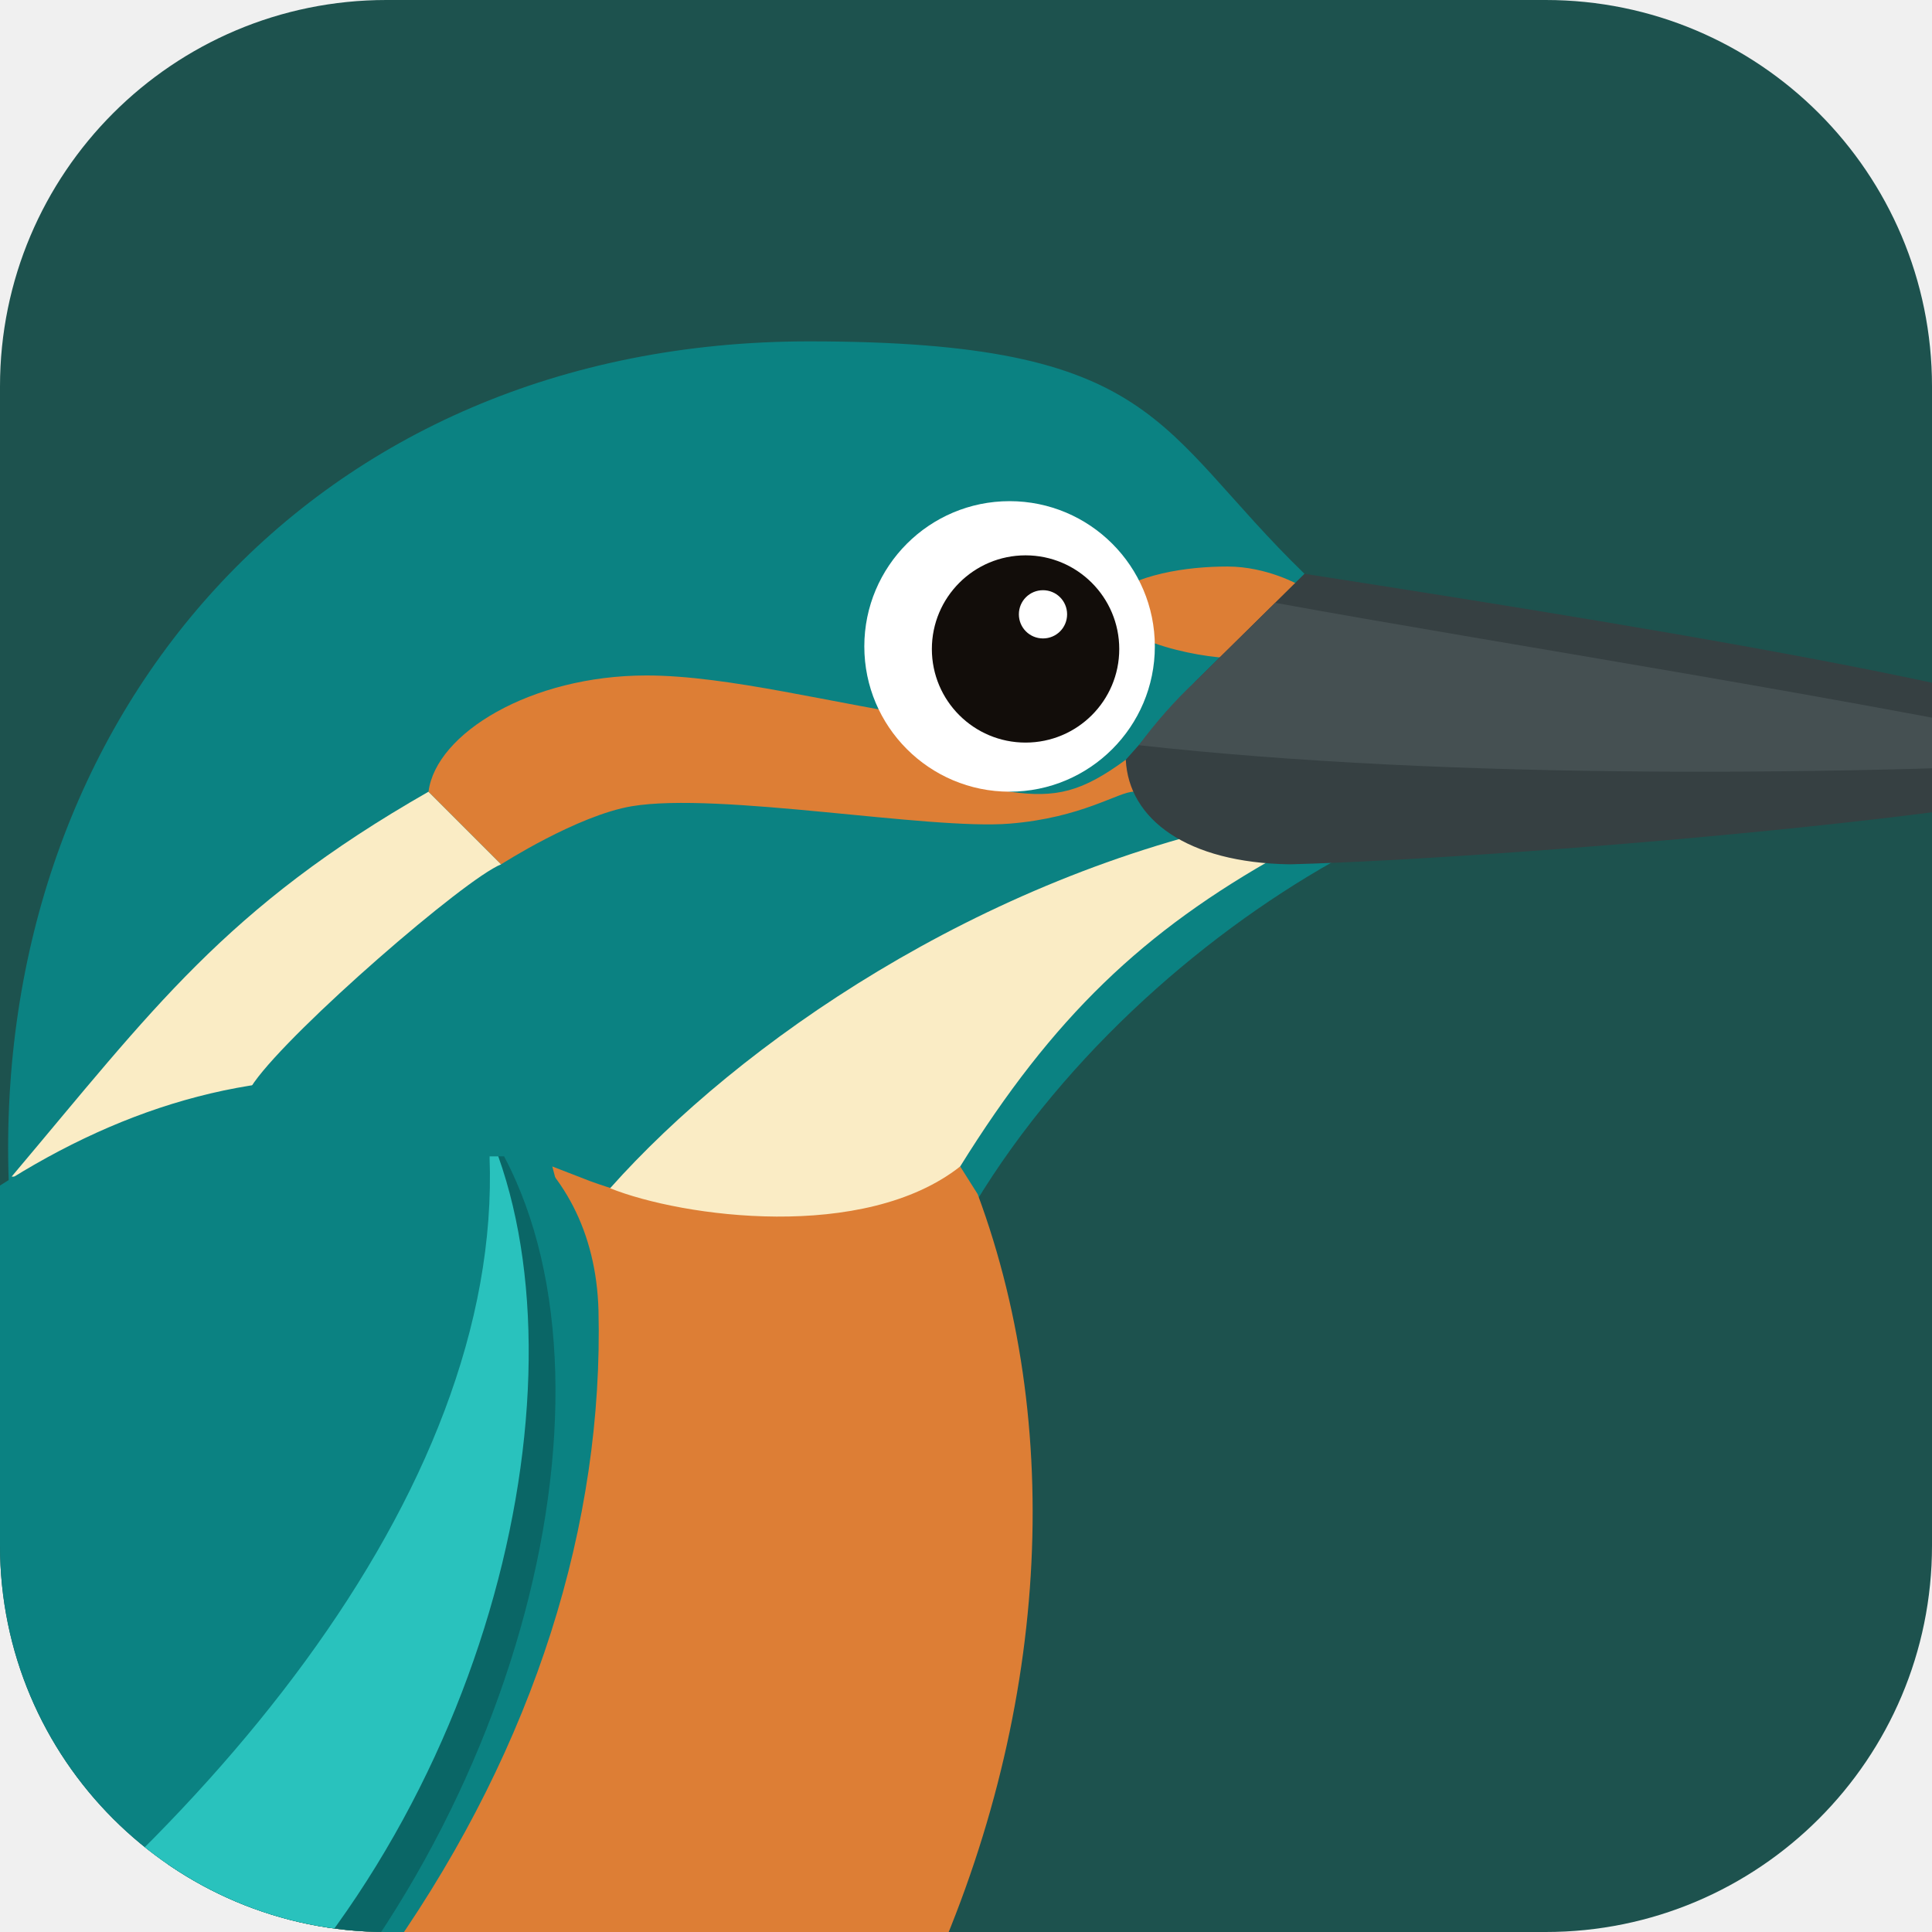
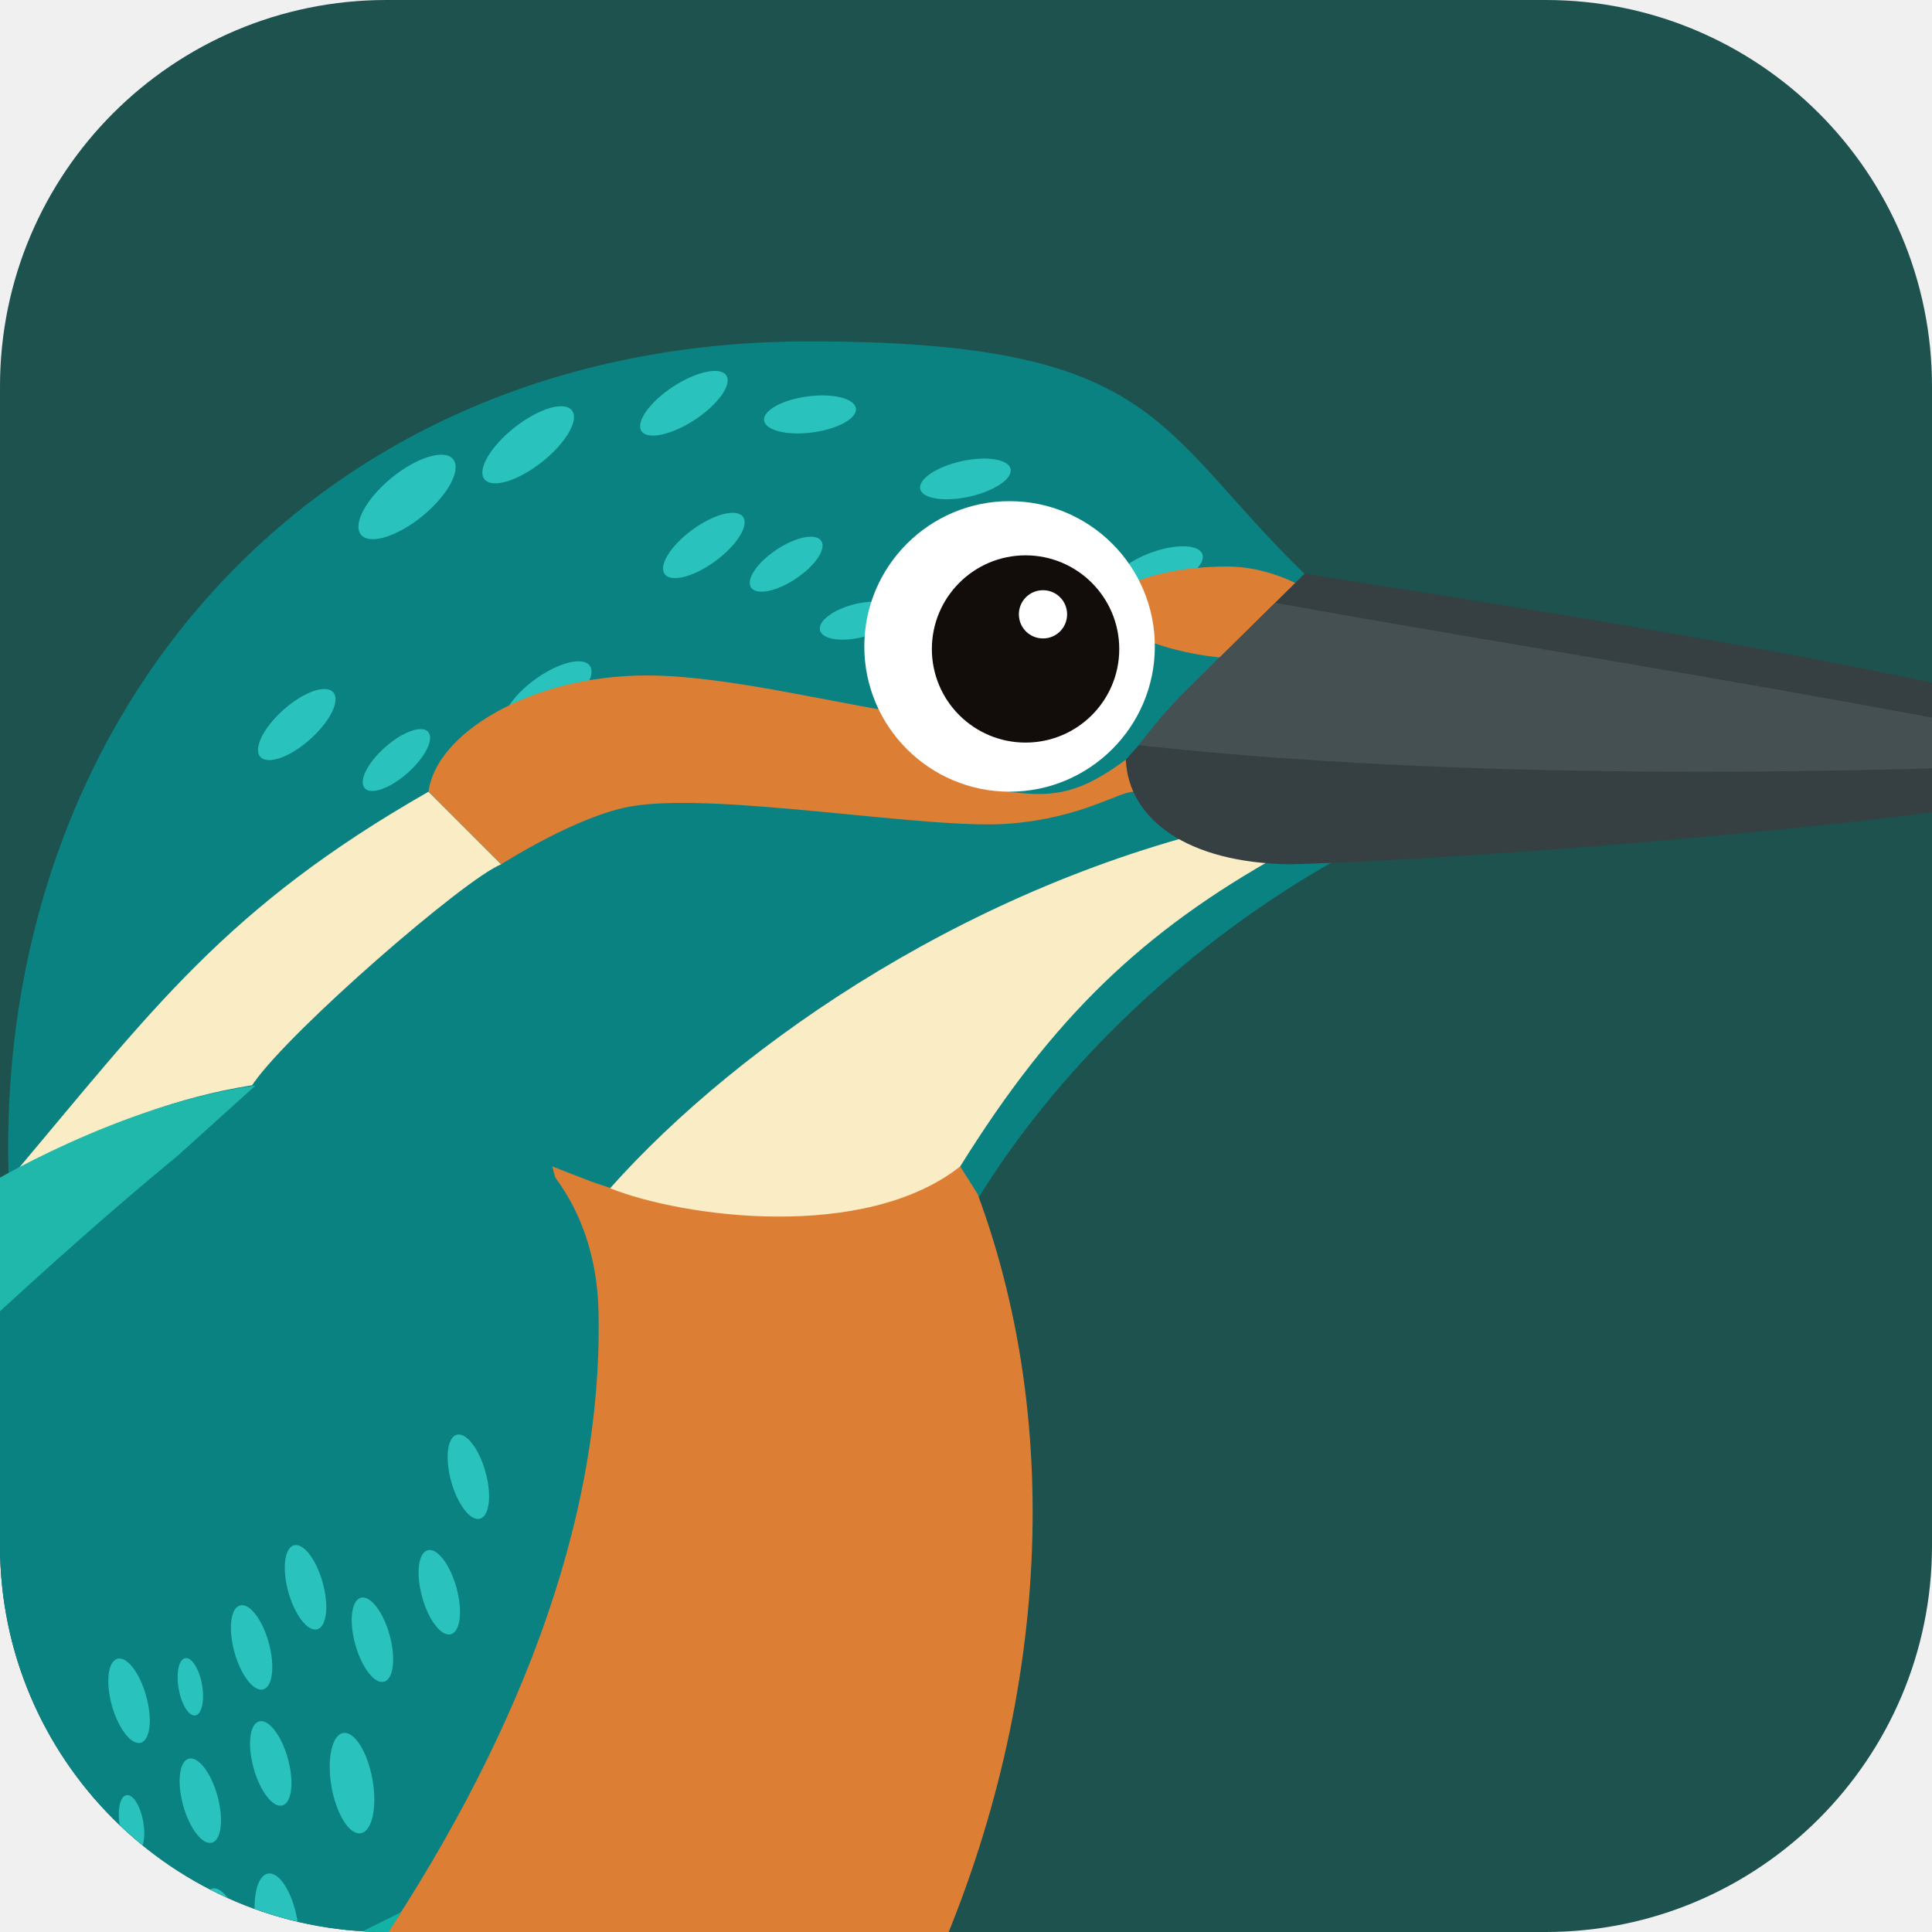
<svg xmlns="http://www.w3.org/2000/svg" viewBox="10.05 1.55 13.3 13.3">
  <defs>
    <clipPath id="cadre">
      <rect x="10.05" y="1.55" width="13.3" height="13.3" rx="2.66" />
    </clipPath>
  </defs>
  <g clip-path="url(#cadre)">
    <rect x="10.05" y="1.55" width="13.3" height="13.3" fill="#1d524e" />
    <path d="M15.62 3.9C12.19 3.9 10 6.5 10.11 9.68L14.5 8.5L19 6.5L19.03 5.5C18 4.5 18.036 3.9 15.62 3.9Z" fill="#0B8282" />
    <path d="M13 7C11.6 7.8 11.1 8.5 10.13 9.65C10.61 9.65 10.78 9.6 11.5 9.5C12.062 9.41 11.537 9.37 11.8 9C12.066 8.626 13.25 7.6 13.5 7.5L13 7Z" fill="#FAECC5" />
    <path d="M18.29 6.51C15.69 6.35 13.58 7.77 12.3 9L12.69 9.325L13.38 9.65L14.11 9.77L14.66 9.99L16.7 9.94C17.31 8.88 18.29 8.01 19.23 7.48L18.29 6.51Z" fill="#0B8282" />
+     <mask id="mask0_5_88" style="mask-type:luminance" maskUnits="userSpaceOnUse" x="10" y="3" width="10" height="7">
+       <path d="M15.62 3.9C12.19 3.9 10 6.5 10.11 9.68L14.5 8.5L19 6.5L19.03 5.5C18 4.5 18.036 3.9 15.62 3.9Z" fill="white" />
+       <path d="M18.29 6.51C15.69 6.35 13.58 7.77 12.3 9L12.69 9.325L13.38 9.65L14.11 9.77L14.66 9.99L16.7 9.94C17.31 8.88 18.29 8.01 19.23 7.48L18.29 6.51Z" fill="white" />
+     </mask>
+     <g mask="url(#mask0_5_88)">
+       <path d="M12.535 5.231C12.594 5.303 12.784 5.245 12.959 5.102C13.134 4.958 13.228 4.784 13.169 4.711C13.11 4.639 12.92 4.697 12.745 4.84C12.57 4.984 12.476 5.158 12.535 5.231Z" fill="#29C2BD" />
+       <path d="M13.385 4.849C13.438 4.915 13.614 4.862 13.78 4.731C13.946 4.6 14.039 4.441 13.987 4.375C13.934 4.309 13.758 4.362 13.592 4.493C13.426 4.624 13.333 4.784 13.385 4.849Z" fill="#29C2BD" />
+       <path d="M14.466 4.518C14.508 4.58 14.672 4.545 14.833 4.44C14.994 4.334 15.091 4.197 15.05 4.134C15.008 4.072 14.844 4.107 14.683 4.212C14.522 4.318 14.425 4.455 14.466 4.518Z" fill="#29C2BD" />
+       <path d="M15.31 4.444C15.319 4.513 15.467 4.55 15.642 4.527C15.817 4.504 15.951 4.43 15.942 4.362C15.934 4.293 15.785 4.256 15.61 4.279C15.435 4.302 15.301 4.376 15.31 4.444Z" fill="#29C2BD" />
+       <path d="M16.385 4.916C16.399 4.983 16.551 5.007 16.723 4.969C16.895 4.931 17.022 4.845 17.007 4.778C16.992 4.711 16.841 4.687 16.669 4.725C16.497 4.763 16.37 4.849 16.385 4.916Z" fill="#29C2BD" />
+       <path d="M17.713 5.589C17.738 5.657 17.895 5.662 18.065 5.6C18.235 5.538 18.352 5.433 18.327 5.365C18.302 5.297 18.145 5.292 17.975 5.354C17.805 5.416 17.688 5.521 17.713 5.589Z" fill="#29C2BD" />
+       <path d="M19.166 4.799C19.155 4.725 18.999 4.686 18.816 4.711C18.634 4.737 18.494 4.818 18.504 4.891C18.515 4.965 18.671 5.004 18.854 4.979C19.037 4.953 19.176 4.872 19.166 4.799Z" fill="#29C2BD" />
+       <path d="M11.842 6.76C11.893 6.817 12.046 6.763 12.184 6.64C12.322 6.518 12.394 6.372 12.344 6.316C12.293 6.259 12.14 6.313 12.002 6.436C11.864 6.558 11.792 6.704 11.842 6.76Z" fill="#29C2BD" />
+       <path d="M12.561 6.976C12.604 7.025 12.737 6.977 12.857 6.87C12.978 6.763 13.041 6.637 12.997 6.588C12.954 6.54 12.821 6.587 12.701 6.694C12.58 6.801 12.517 6.927 12.561 6.976Z" fill="#29C2BD" />
+       <path d="M13.53 6.551C13.576 6.616 13.744 6.574 13.904 6.459C14.065 6.343 14.157 6.197 14.11 6.133C14.064 6.068 13.896 6.11 13.736 6.225C13.575 6.341 13.483 6.487 13.53 6.551Z" fill="#29C2BD" />
+       <path d="M14.626 5.502C14.669 5.562 14.825 5.522 14.974 5.413C15.123 5.304 15.208 5.167 15.165 5.108C15.121 5.048 14.965 5.088 14.816 5.197C14.667 5.306 14.582 5.443 14.626 5.502Z" fill="#29C2BD" />
+       <path d="M15.22 5.594C15.257 5.65 15.395 5.623 15.528 5.534C15.662 5.445 15.74 5.329 15.704 5.274C15.667 5.218 15.529 5.245 15.396 5.334C15.262 5.423 15.184 5.539 15.22 5.594Z" fill="#29C2BD" />
+       <path d="M15.695 5.889C15.71 5.951 15.841 5.972 15.986 5.936C16.131 5.899 16.236 5.82 16.221 5.757C16.206 5.695 16.075 5.674 15.93 5.71C15.785 5.747 15.68 5.826 15.695 5.889Z" fill="#29C2BD" />
+       <path d="M19.404 4.267C19.388 4.198 19.249 4.172 19.092 4.207C18.935 4.243 18.821 4.327 18.836 4.395C18.852 4.464 18.991 4.49 19.148 4.455C19.305 4.419 19.419 4.335 19.404 4.267Z" fill="#29C2BD" />
+     </g>
    <path d="M11.396 20.565C12.077 20.518 13.42 20.517 13.748 21.218V21.294L13.745 21.523L12.663 21.275L12.653 21.605L11.757 21.389L11.695 21.667C10.47 21.482 9.17 21.348 7.811 21.636C7.75 20.947 9.14 20.874 10.18 20.874L9.655 20.133L10.407 20.009L11.396 20.565Z" fill="#C8452B" />
    <path d="M9.349 20.071L8.773 20.266L9 21H10L9.597 20.225L9.349 20.071Z" fill="#C8452B" />
-     <path d="M16.66 9.58C15.79 10.08 14.71 9.9 14.11 9.68L13.852 9.58C14.772 12.89 10.33 16.96 7.71 18.85C7.33 19.25 7.25 19.85 7.4 20.24C8.41 20.41 9.47 20.39 10.43 20.28C10.78 20.24 11.11 19.98 11.44 19.85C16.21 17.93 18.02 13.11 16.78 9.77L16.66 9.58Z" fill="#DD7E35" />
+     <path d="M16.66 9.58C15.79 10.08 14.71 9.9 14.11 9.68L13.852 9.58C14.772 12.89 11.142 17.101 8.522 18.991C8.142 19.391 7.25 19.85 7.4 20.24C8.41 20.41 9.47 20.39 10.43 20.28C10.78 20.24 11.11 19.98 11.44 19.85C16.21 17.93 18.02 13.11 16.78 9.77L16.66 9.58Z" fill="#DD7E35" />
    <path d="M18.72 7.19C16.79 7.59 15.14 8.73 14.25 9.73C14.75 9.93 16 10.1 16.66 9.58C17.3 8.55 17.92 7.96 18.87 7.43L18.72 7.19Z" fill="#FAECC5" />
    <path d="M13.5 7.5L13 7C13.05 6.6 13.703 6.2 14.5 6.2C15.065 6.2 15.782 6.394 16.5 6.5C16.65 6.6 16.555 6.937 17 7C17.322 7.046 17.5 7 17.8 6.78C17.8 6.78 17.845 6.981 17.855 7C17.75 7 17.5 7.18 17 7.22C16.443 7.265 15 7 14.4 7.1C14.024 7.163 13.5 7.5 13.5 7.5Z" fill="#DD7E35" />
    <path d="M18.553 6.081C18.83 6.081 19 5.841 19 5.581C19 5.581 18.776 5.45 18.5 5.45C18.224 5.45 17.861 5.5 17.65 5.681C17.65 5.941 18.277 6.081 18.553 6.081Z" fill="#DD7E35" />
    <path d="M17 7C17.552 7 18 6.552 18 6C18 5.448 17.552 5 17 5C16.448 5 16 5.448 16 6C16 6.552 16.448 7 17 7Z" fill="white" />
    <path d="M17.11 6.662C17.466 6.662 17.755 6.374 17.755 6.018C17.755 5.662 17.466 5.373 17.11 5.373C16.754 5.373 16.465 5.662 16.465 6.018C16.465 6.374 16.754 6.662 17.11 6.662Z" fill="#120D0A" />
    <path d="M19.03 5.5C21.67 5.91 24.9 6.44 24.88 6.79C24.86 7.09 20.48 7.46 18.93 7.5C18.22 7.49 17.82 7.19 17.8 6.78L18.28 6.24L19.03 5.5Z" fill="#364042" />
    <path d="M18.28 6.24C18.14 6.37 18 6.53 17.89 6.68C20.05 6.92 22.75 6.89 24.8 6.78C22.85 6.36 20.36 5.98 18.83 5.7L18.28 6.24Z" fill="#455052" />
-     <path d="M12.04 8.99C8.15 9.33 5.26 15.79 4.06 19.62L4.42 19.68L4.41 20.14C3.57 21.24 2.75 21.98 2.83 22.31C2.89 22.6 3.61 22.77 3.99 22.61L4.28 22.7C5.16 22.68 6.7 21.29 7.4 20.27C7.42 19.97 7.56 19.17 8.28 18.7C12.29 16.64 14.24 13.5 14.17 10.57C14.14 9.49 13.26 8.9 12.04 8.99Z" fill="#0B8282" />
-     <path d="M6 20L5 20.5C4.03 21.64 3.5 22.155 3.5 22.655C3.457 22.655 3.77 22.73 4 22.61L4.3 22.7C5.18 22.67 6.73 21.32 7.4 20.27L6.5 20H6Z" fill="#0A5555" />
-     <path d="M6.49 20L4.29 22.7C4.99 23 6.76 21.35 7.4 20.27L6.49 20Z" fill="#0B4747" />
-     <path d="M13.42 9.51C13.85 12.07 11.51 14.4 9.09 16.08C7.25 17.37 5.13 18.59 4.06 19.62L4.42 19.68C6.62 18.96 9.65 17.72 11.58 16.15C13.57 14.31 14.41 11.19 13.52 9.51H13.42Z" fill="#0A6666" />
-     <path d="M13.42 9.51C13.51 11.83 11.44 14.29 8.96 15.99C7.2 17.21 5.09 18.58 4.06 19.62L4.27 19.655C6.36 18.805 9.3 17.44 11.27 15.99C13.34 14.27 14.1 11.25 13.48 9.51L13.42 9.51Z" fill="#29C2BD" />
+     <path d="M12.04 8.99C8.15 9.33 5.26 15.79 4.06 19.62L4.42 19.68L4.41 20.14C3.57 21.24 2.75 21.98 2.83 22.31C2.89 22.6 3.61 22.77 3.99 22.61L4.28 22.7C5.16 22.68 6.696 21.247 7.396 20.227C7.416 19.927 7.769 19.79 8.489 19.32C11.737 16.732 14.24 13.5 14.17 10.57C14.14 9.49 13.26 8.9 12.04 8.99Z" fill="#0B8282" />
+     <mask id="mask1_5_88" style="mask-type:luminance" maskUnits="userSpaceOnUse" x="2" y="9" width="12" height="14">
+       <path d="M11.616 9.179C7.726 9.519 4.836 15.979 3.636 19.809L3.996 19.869L3.986 20.329C3.146 21.429 2.326 22.169 2.406 22.499C2.466 22.789 3.186 22.959 3.566 22.799L3.856 22.889C4.736 22.869 6.276 21.479 6.976 20.459C6.996 20.159 6.834 18.941 7.554 18.471C11.564 16.411 13.816 13.689 13.746 10.759C13.716 9.679 12.836 9.089 11.616 9.179Z" fill="white" />
+     </mask>
+     <g mask="url(#mask1_5_88)">
+       <path d="M5.331 8.885C4.777 9.235 3.201 10.235 1.571 13.337C0.079 16.175 0.201 16.235 0.201 16.235C1.071 15.349 2.467 13.586 3.701 11.735C4.701 10.235 5.331 8.885 5.331 8.885Z" fill="#29C2BD" />
+       <path d="M10.617 15.715C10.694 15.701 10.73 15.536 10.697 15.346C10.663 15.155 10.573 15.012 10.495 15.026C10.418 15.04 10.382 15.205 10.415 15.395C10.449 15.586 10.539 15.729 10.617 15.715Z" fill="#29C2BD" />
+       <path d="M12.412 13.48C12.49 13.467 12.58 13.61 12.614 13.8C12.648 13.991 12.612 14.156 12.534 14.17C12.456 14.184 12.366 14.04 12.332 13.85C12.299 13.659 12.335 13.494 12.412 13.48Z" fill="#29C2BD" />
+       <path d="M11.895 14.448C11.973 14.434 12.063 14.577 12.097 14.768C12.13 14.958 12.094 15.123 12.017 15.137C11.939 15.151 11.849 15.008 11.815 14.817C11.782 14.627 11.817 14.461 11.895 14.448Z" fill="#29C2BD" />
+       <path d="M11.088 15.025C11.166 15.011 11.256 15.154 11.29 15.345C11.324 15.535 11.288 15.7 11.21 15.714C11.132 15.728 11.042 15.585 11.009 15.394C10.975 15.204 11.011 15.038 11.088 15.025Z" fill="#29C2BD" />
+       <path d="M12.994 12.222C13.059 12.204 13.148 12.319 13.192 12.479C13.236 12.638 13.22 12.782 13.154 12.8C13.089 12.818 13 12.704 12.956 12.544C12.912 12.384 12.929 12.24 12.994 12.222Z" fill="#29C2BD" />
+       <path d="M12.534 12.549C12.599 12.531 12.688 12.646 12.732 12.805C12.776 12.965 12.759 13.109 12.694 13.127C12.629 13.145 12.54 13.03 12.496 12.871C12.451 12.711 12.469 12.567 12.534 12.549Z" fill="#29C2BD" />
+       <path d="M11.834 13.4C11.899 13.382 11.988 13.497 12.032 13.657C12.076 13.816 12.059 13.96 11.994 13.979C11.929 13.996 11.84 13.882 11.796 13.722C11.752 13.562 11.768 13.418 11.834 13.4Z" fill="#29C2BD" />
+       <path d="M11.509 14.551C11.574 14.533 11.663 14.648 11.707 14.807C11.752 14.967 11.735 15.111 11.669 15.129C11.604 15.147 11.515 15.033 11.471 14.873C11.427 14.713 11.444 14.569 11.509 14.551Z" fill="#29C2BD" />
+       <path d="M11.349 13.657C11.414 13.639 11.503 13.753 11.547 13.913C11.591 14.073 11.574 14.217 11.509 14.235C11.444 14.253 11.355 14.138 11.311 13.979C11.267 13.819 11.284 13.675 11.349 13.657Z" fill="#29C2BD" />
+       <path d="M8.684 15.645C8.749 15.627 8.838 15.742 8.882 15.902C8.926 16.061 8.909 16.206 8.844 16.224C8.779 16.242 8.69 16.127 8.646 15.967C8.602 15.807 8.619 15.664 8.684 15.645Z" fill="#29C2BD" />
+       <path d="M9.159 13.657C9.224 13.639 9.313 13.753 9.357 13.913C9.401 14.073 9.384 14.217 9.319 14.235C9.254 14.253 9.165 14.138 9.121 13.979C9.077 13.819 9.094 13.675 9.159 13.657Z" fill="#29C2BD" />
+       <path d="M9.883 13.4C9.948 13.382 10.037 13.497 10.081 13.657C10.126 13.816 10.108 13.96 10.043 13.979C9.978 13.996 9.889 13.882 9.845 13.722C9.801 13.562 9.818 13.418 9.883 13.4Z" fill="#29C2BD" />
+       <path d="M10.858 12.969C10.924 12.951 11.012 13.066 11.056 13.225C11.101 13.385 11.084 13.529 11.019 13.547C10.954 13.565 10.865 13.45 10.82 13.291C10.776 13.131 10.793 12.987 10.858 12.969Z" fill="#29C2BD" />
+       <path d="M13.194 11.427C13.259 11.409 13.348 11.523 13.392 11.683C13.437 11.843 13.419 11.987 13.354 12.005C13.289 12.023 13.2 11.908 13.156 11.748C13.112 11.589 13.129 11.445 13.194 11.427Z" fill="#29C2BD" />
+       <path d="M11.702 12.602C11.767 12.584 11.856 12.698 11.9 12.858C11.944 13.018 11.927 13.162 11.862 13.18C11.797 13.198 11.708 13.083 11.664 12.924C11.62 12.764 11.637 12.62 11.702 12.602Z" fill="#29C2BD" />
+       <path d="M7.88 15.583C7.946 15.565 8.034 15.68 8.079 15.839C8.123 15.999 8.106 16.143 8.041 16.161C7.976 16.179 7.887 16.064 7.843 15.905C7.798 15.745 7.815 15.601 7.88 15.583Z" fill="#29C2BD" />
+       <path d="M12.073 12.188C12.139 12.17 12.227 12.285 12.271 12.444C12.316 12.604 12.299 12.748 12.234 12.766C12.168 12.784 12.08 12.669 12.035 12.51C11.991 12.35 12.008 12.206 12.073 12.188Z" fill="#29C2BD" />
+       <path d="M9.404 15.91C9.469 15.892 9.558 16.006 9.602 16.166C9.646 16.326 9.629 16.47 9.564 16.488C9.499 16.506 9.41 16.391 9.366 16.231C9.322 16.072 9.338 15.928 9.404 15.91Z" fill="#29C2BD" />
+       <path d="M10.801 15.741C10.866 15.723 10.955 15.838 10.999 15.997C11.043 16.157 11.026 16.301 10.961 16.319C10.896 16.337 10.807 16.222 10.763 16.063C10.719 15.903 10.736 15.759 10.801 15.741Z" fill="#29C2BD" />
+       <path d="M10.312 15.892C10.377 15.874 10.466 15.989 10.51 16.149C10.555 16.308 10.538 16.452 10.473 16.47C10.407 16.488 10.319 16.374 10.274 16.214C10.23 16.054 10.247 15.91 10.312 15.892Z" fill="#29C2BD" />
+       <path d="M9.083 15.141C9.15 15.129 9.227 15.252 9.256 15.415C9.284 15.578 9.254 15.72 9.187 15.732C9.12 15.743 9.043 15.621 9.014 15.457C8.986 15.294 9.016 15.152 9.083 15.141Z" fill="#29C2BD" />
+       <path d="M9.829 15.183C9.896 15.171 9.973 15.294 10.002 15.457C10.03 15.621 10 15.762 9.933 15.774C9.867 15.786 9.789 15.663 9.76 15.5C9.732 15.337 9.762 15.195 9.829 15.183Z" fill="#29C2BD" />
+       <path d="M8.464 15.071C8.508 15.063 8.56 15.145 8.579 15.253C8.598 15.362 8.578 15.457 8.533 15.464C8.489 15.472 8.437 15.39 8.418 15.282C8.399 15.173 8.419 15.078 8.464 15.071Z" fill="#29C2BD" />
+       <path d="M10.921 13.908C10.965 13.9 11.017 13.982 11.036 14.091C11.055 14.199 11.035 14.294 10.99 14.302C10.946 14.309 10.894 14.228 10.875 14.119C10.856 14.01 10.876 13.915 10.921 13.908Z" fill="#29C2BD" />
+       <path d="M8.324 16.233C8.368 16.226 8.42 16.307 8.439 16.416C8.458 16.525 8.438 16.619 8.393 16.627C8.349 16.635 8.298 16.553 8.278 16.445C8.259 16.336 8.28 16.241 8.324 16.233Z" fill="#29C2BD" />
+       <path d="M7.466 16.165C7.51 16.157 7.562 16.239 7.581 16.348C7.6 16.457 7.58 16.551 7.535 16.559C7.491 16.567 7.439 16.485 7.42 16.376C7.401 16.267 7.421 16.173 7.466 16.165Z" fill="#29C2BD" />
+       <path d="M7.994 14.965C8.038 14.957 8.09 15.039 8.109 15.148C8.128 15.257 8.108 15.351 8.063 15.359C8.019 15.367 7.967 15.285 7.948 15.176C7.929 15.067 7.949 14.973 7.994 14.965Z" fill="#29C2BD" />
+       <path d="M11.325 12.965C11.37 12.957 11.421 13.039 11.441 13.148C11.46 13.256 11.439 13.351 11.395 13.359C11.351 13.367 11.299 13.285 11.28 13.176C11.261 13.067 11.281 12.973 11.325 12.965Z" fill="#29C2BD" />
+       <path d="M10.371 13.895C10.438 13.883 10.515 14.006 10.544 14.169C10.572 14.332 10.542 14.474 10.475 14.486C10.409 14.497 10.331 14.374 10.303 14.211C10.274 14.048 10.304 13.906 10.371 13.895Z" fill="#29C2BD" />
+       <path d="M9.72 14.224C9.775 14.214 9.84 14.316 9.864 14.452C9.888 14.588 9.862 14.707 9.806 14.716C9.751 14.726 9.687 14.624 9.663 14.488C9.639 14.352 9.664 14.234 9.72 14.224Z" fill="#29C2BD" />
+       <path d="M8.926 14.25C8.97 14.242 9.022 14.324 9.041 14.433C9.06 14.542 9.04 14.636 8.995 14.644C8.951 14.652 8.899 14.57 8.88 14.461C8.861 14.353 8.881 14.258 8.926 14.25Z" fill="#29C2BD" />
+     </g>
+     <path d="M4.875 20.014L4.418 20.122C3.448 21.262 2.823 21.775 2.823 22.275C2.78 22.275 2.898 22.465 3.059 22.546L3.29 22.632L3.497 22.672C4.377 22.642 5.815 21.064 6.485 20.014L5.611 19.97L4.875 20.014Z" fill="#1A6969" />
+     <path d="M5.628 19.97L5 20.5C4.03 21.64 3.5 22.155 3.5 22.655C3.457 22.655 3.77 22.73 4 22.61L4.3 22.7C5.18 22.67 6.691 21.292 7.361 20.242L6.465 19.94L5.628 19.97Z" fill="#0A5555" />
+     <path d="M6.461 19.945L4.29 22.7C4.979 23 7.379 20.7 7.588 19.893L6.461 19.945Z" fill="#0B4747" />
    <path d="M17.23 5.945C17.322 5.945 17.396 5.871 17.396 5.779C17.396 5.687 17.322 5.613 17.23 5.613C17.138 5.613 17.064 5.687 17.064 5.779C17.064 5.871 17.138 5.945 17.23 5.945Z" fill="white" />
+     <path d="M11.809 9.023C10.867 9.151 9.941 9.72 9.941 9.72C7.763 11.11 6.19 13.853 5.332 16.254C7.182 12.814 11.263 9.515 11.263 9.515L11.809 9.023Z" fill="#20B8AA" />
+     <path d="M12.813 14.713C10.603 15.797 6.27 18.346 6.27 18.346C6.27 18.346 4.513 19.995 4.656 20.128C4.827 20.289 7.629 19.602 7.629 19.602C11.523 17.058 11.621 16.556 12.813 14.713Z" fill="#12B2A5" />
+     <path opacity="0.2" d="M10.423 16.03L5.188 19.835" stroke="#1B1B1B" stroke-width="0.084" />
+     <path opacity="0.2" d="M11.375 16.411L6.302 19.689" stroke="#1B1B1B" stroke-width="0.084" />
  </g>
</svg>
